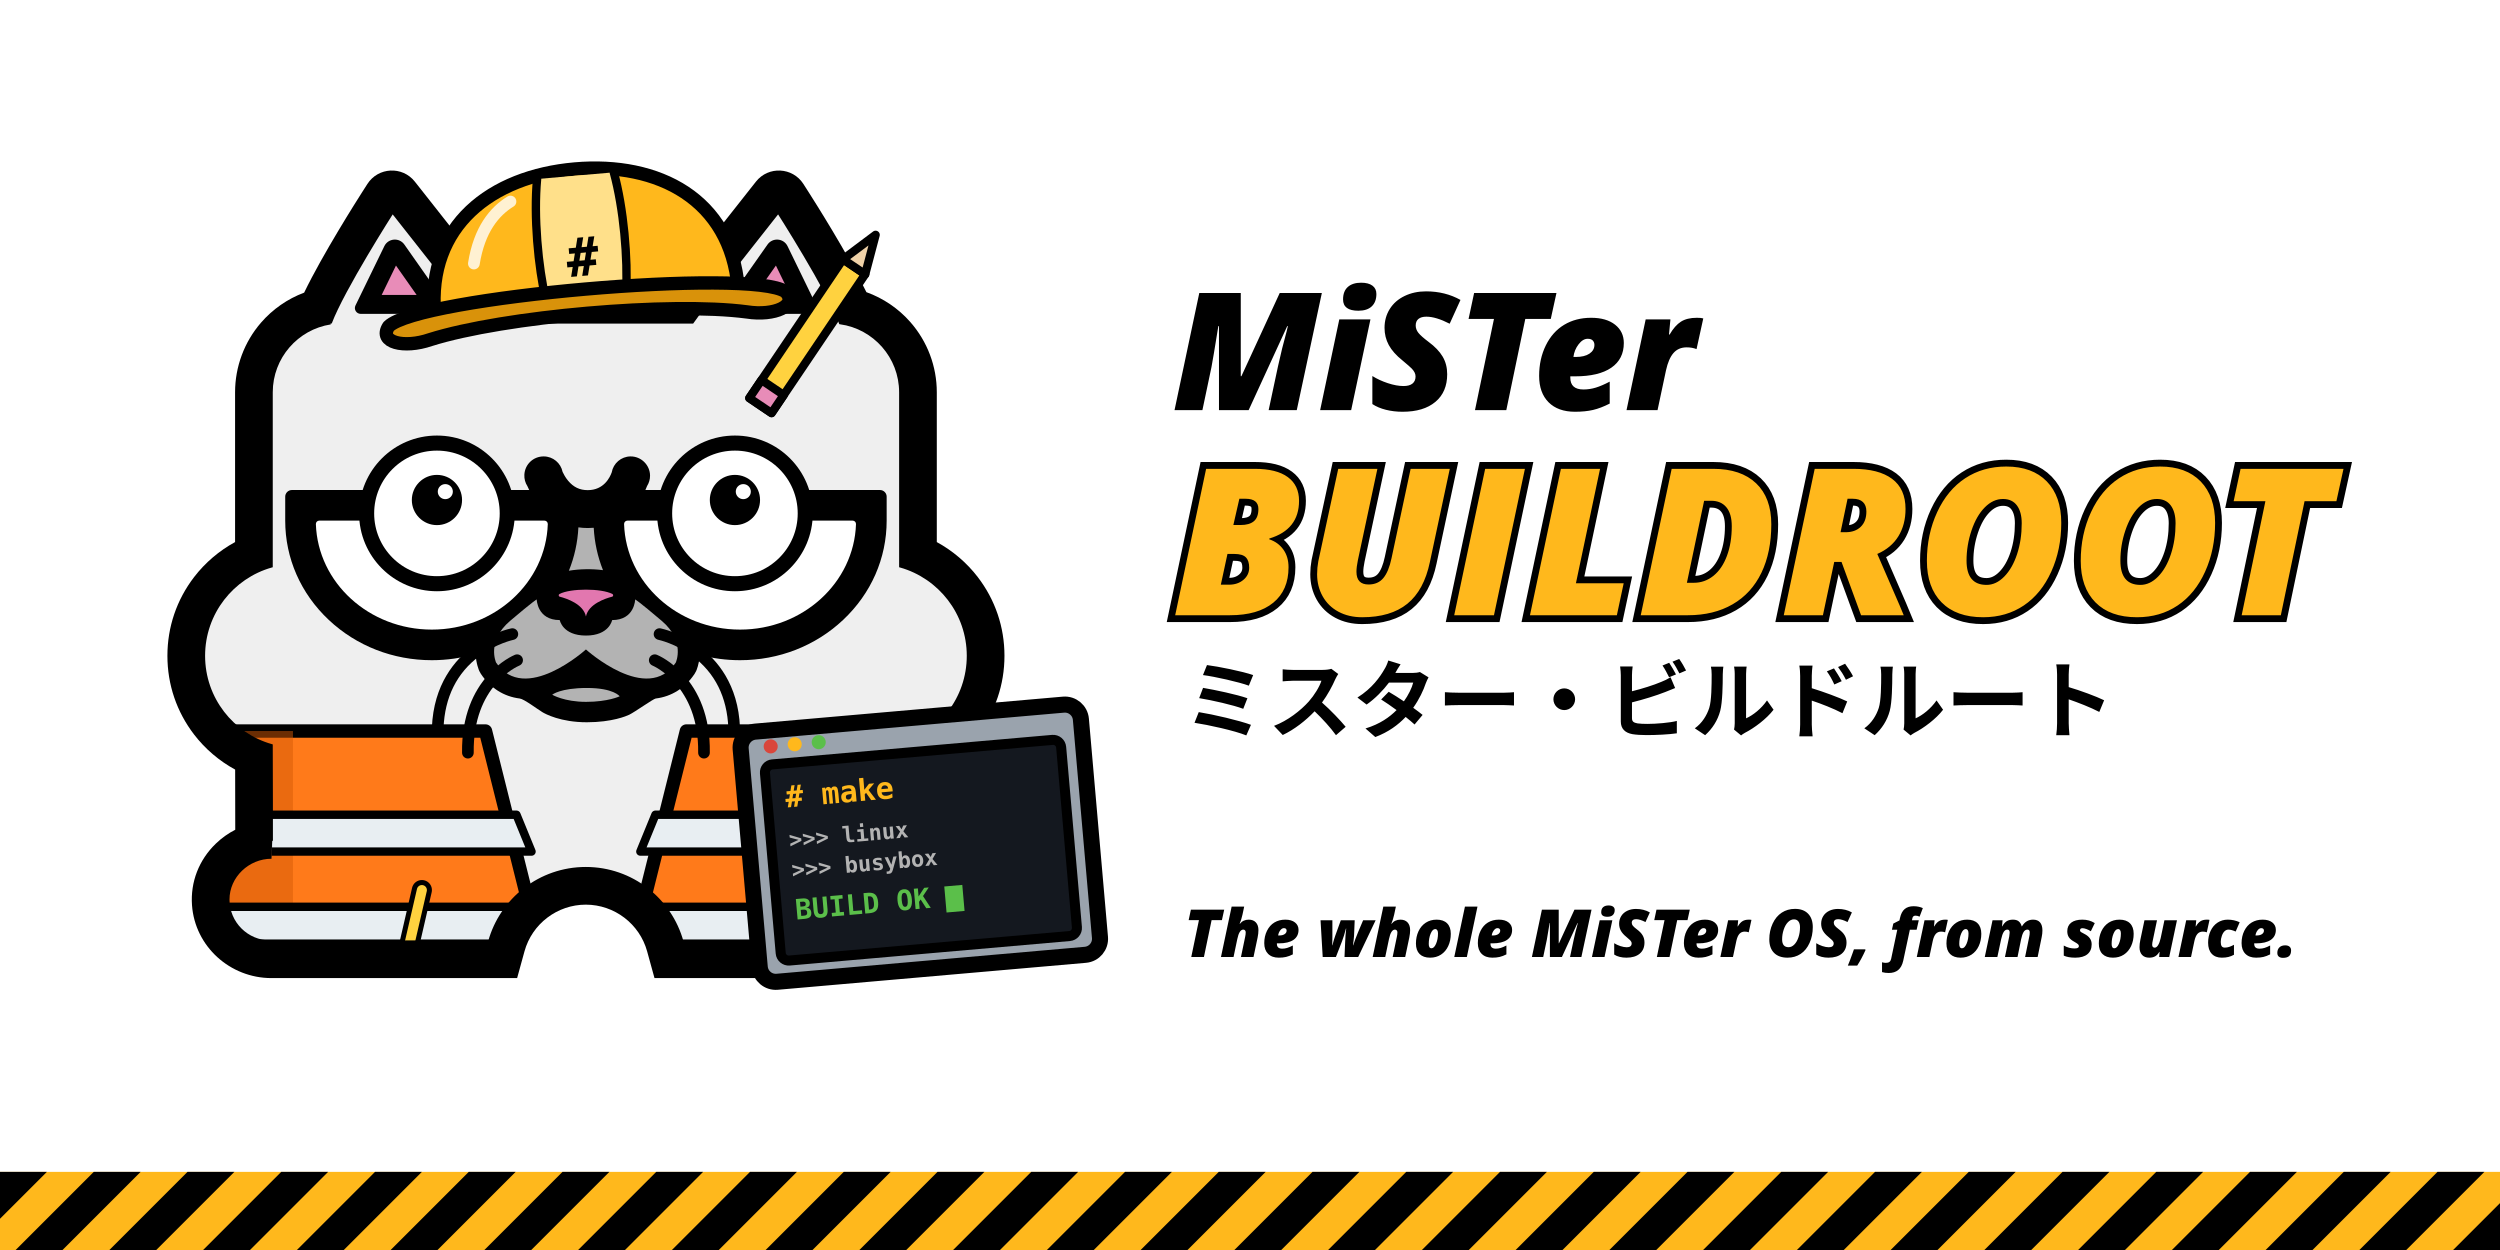
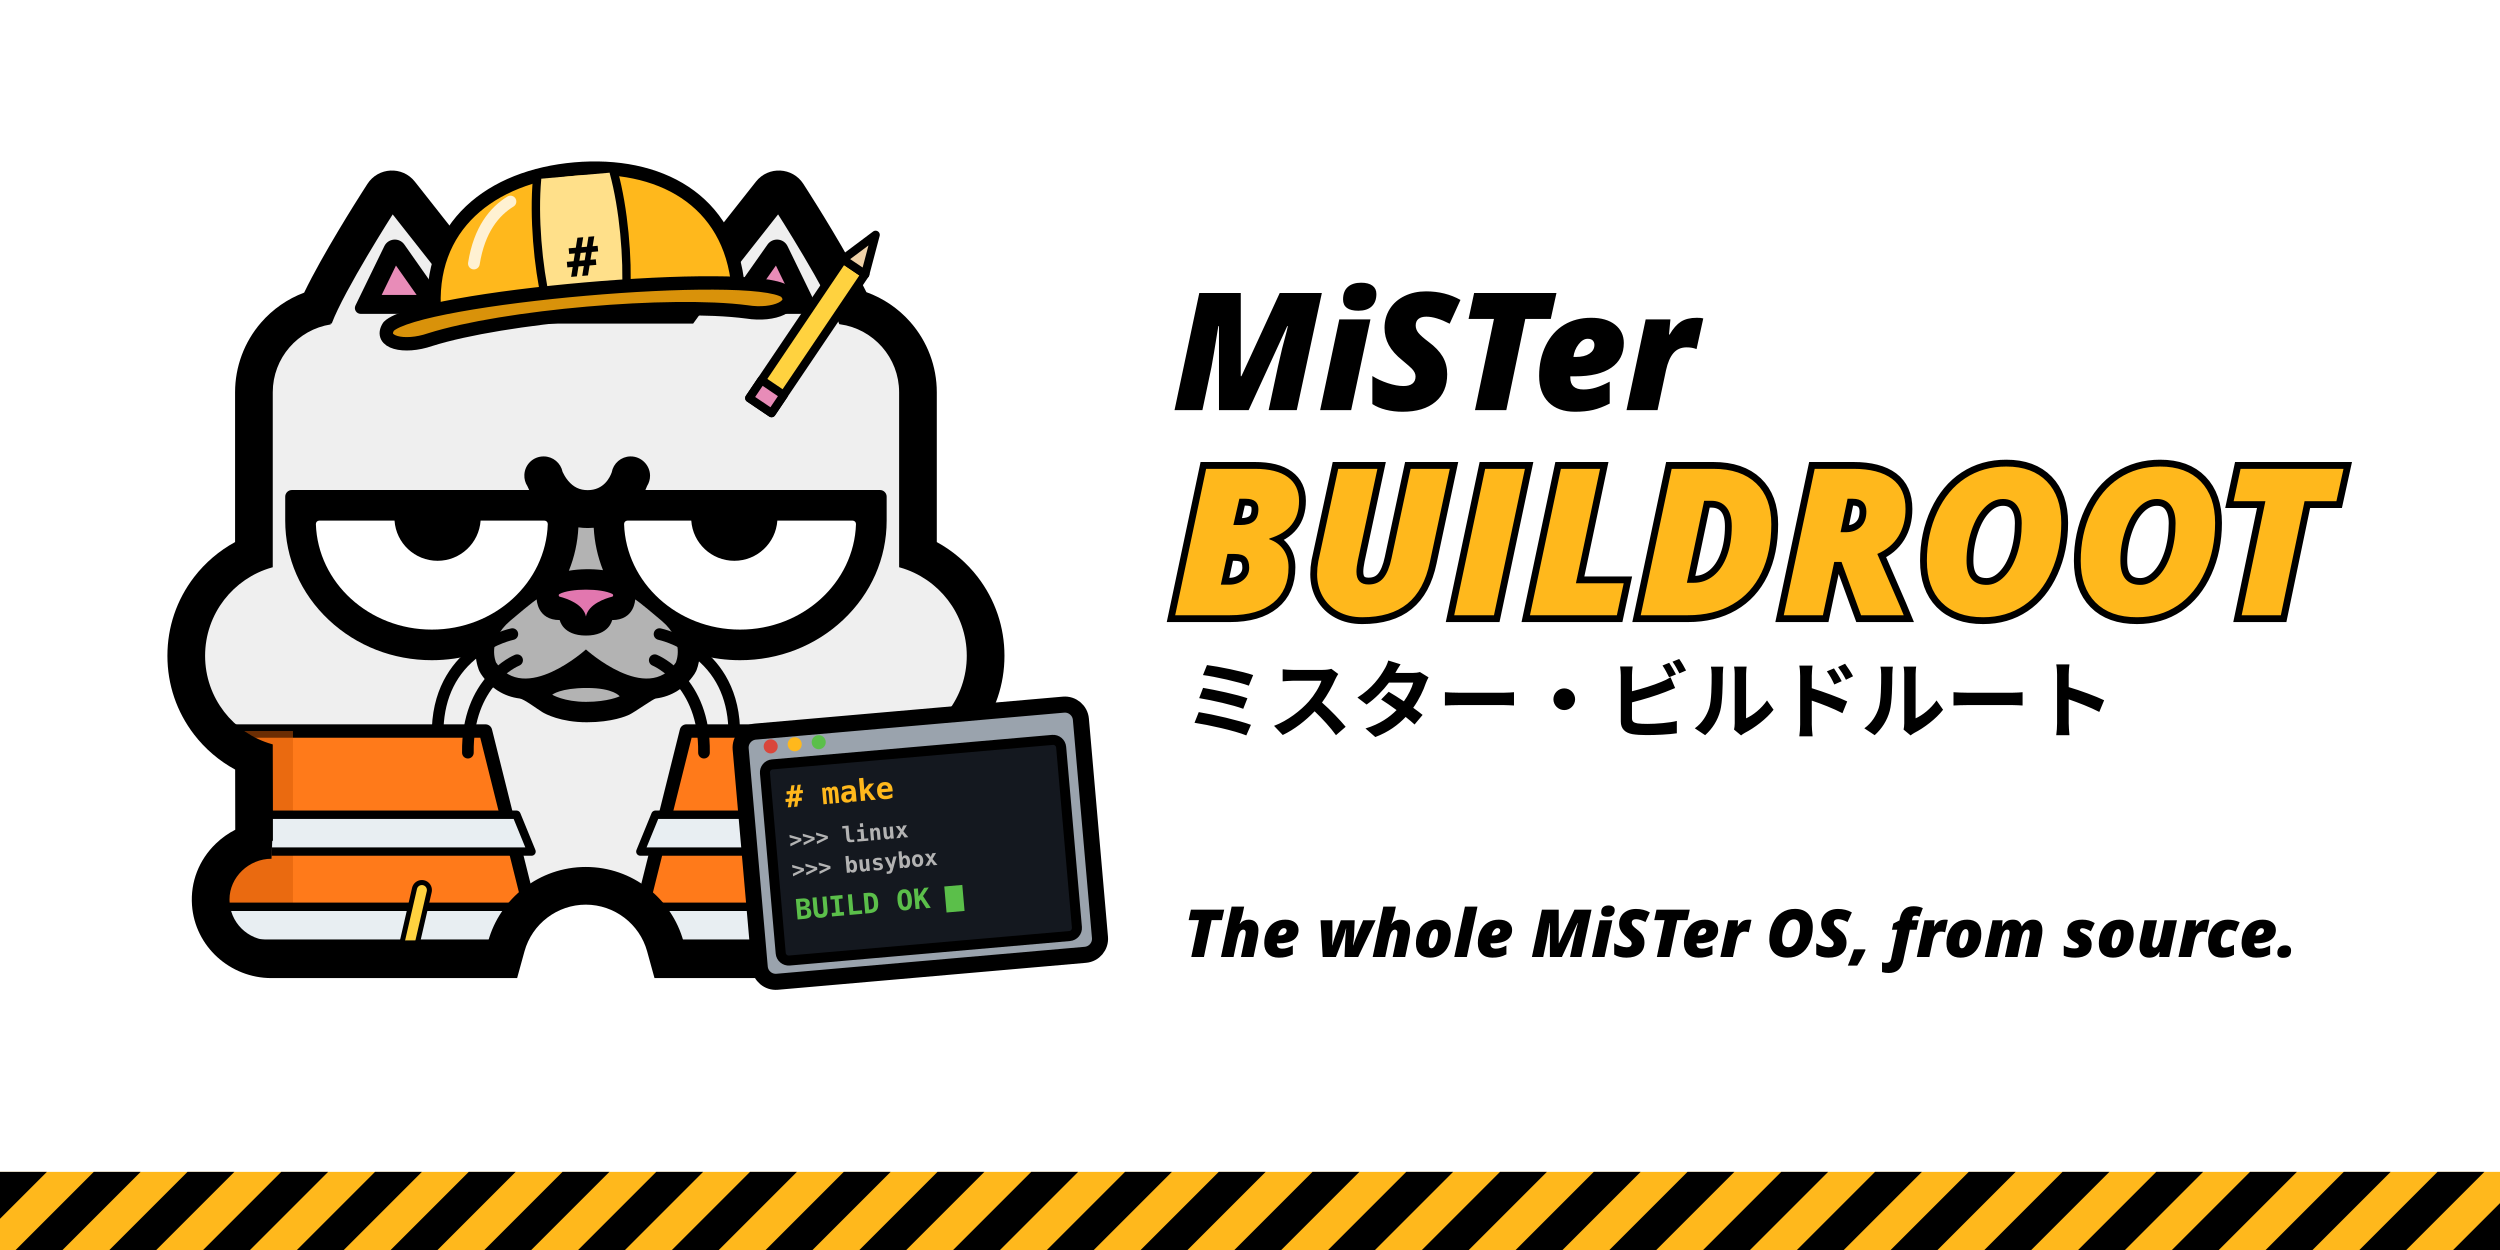
<svg xmlns="http://www.w3.org/2000/svg" width="1280" height="640" viewBox="0 0 1280 640">
  <rect x="-10000" y="-10000" width="20000" height="20000" fill="#ffffff" />
  <svg x="30" y="40" width="540" height="540" viewBox="-130 -20 1260 1120">
    <defs>
      <clipPath id="body">
        <path d="m875.642 841.084c-.477 0 0-133.983 0-133.983 46.647-13.214 80.834-56.08 80.834-106.96s-34.188-93.745-80.834-106.96v-207.883c0-42.181-31.259-77.044-71.873-82.733-15.144-40.185-74.063-132.369-74.063-132.369s-95.201 120.368-102.423 131.538h-255.868c-7.222-11.17-102.423-131.538-102.423-131.538s-59.104 92.471-74.136 132.557c.01-.001.033-.002.044-.004-39.966 6.254-70.543 40.828-70.543 82.549v207.884c-46.647 13.214-80.834 56.08-80.834 106.96s34.187 93.745 80.834 106.96c0 0 .477 133.983 0 133.983-27.766 0-51.698 22.509-51.698 50.275s22.509 50.275 50.275 50.275h261.693c13.923-50.576 60.216-87.739 115.217-87.739s101.294 37.163 115.216 87.739h262.005c27.766 0 50.275-22.509 50.275-50.275.001-27.767-23.931-50.276-51.698-50.276z" />
      </clipPath>
    </defs>
    <g id="kun">
      <path d="m695.57 43.195c-21.981 27.792-66.513 84.227-90.08 115.014h-212.281c-23.568-30.787-68.098-87.222-90.08-115.014l-7.581-9.585c-14.844-18.769-43.76-17.315-56.647 2.848l-6.581 10.296c-5.389 8.431-46.918 73.781-68.957 119.515-19.816 7.428-37.641 19.767-51.665 36.01-19.903 23.053-30.864 52.535-30.864 83.017v178.969c-18.924 10.327-35.717 24.583-48.91 41.767-20.885 27.207-31.924 59.749-31.924 94.109s11.039 66.903 31.925 94.108c13.213 17.212 30.04 31.486 49.001 41.817.069 24.64.123 51.649.121 71.876-8.376 4.272-16.17 9.808-23.131 16.508-20.203 19.443-30.525 45.879-28.538 73.662 3.527 49.309 45.513 87.047 94.947 87.047h260.302 33.161l8.801-31.972c9.039-32.835 39.162-55.767 73.254-55.767s64.215 22.932 73.254 55.767l8.801 31.972h33.161 260.615c49.435 0 91.421-37.738 94.947-87.047 1.987-27.783-8.335-54.219-28.538-73.662-6.961-6.699-14.755-12.235-23.131-16.508-.001-20.226.052-47.236.121-71.876 18.961-10.331 35.788-24.605 49.001-41.817 20.885-27.205 31.925-59.747 31.925-94.108s-11.039-66.903-31.925-94.108c-13.192-17.184-29.986-31.44-48.91-41.767v-178.969c0-30.839-11.19-60.581-31.507-83.749-14.319-16.327-32.466-28.608-52.597-35.847-22.102-45.696-63.323-110.562-68.682-118.946l-6.581-10.297c-12.887-20.163-41.803-21.617-56.647-2.848z" />
      <path d="m875.642 841.084c-.477 0 0-133.983 0-133.983 46.647-13.214 80.834-56.08 80.834-106.96s-34.188-93.745-80.834-106.96v-207.883c0-42.181-31.259-77.044-71.873-82.733-15.144-40.185-74.063-132.369-74.063-132.369s-95.201 120.368-102.423 131.538h-255.868c-7.222-11.17-102.423-131.538-102.423-131.538s-59.104 92.471-74.136 132.557c.01-.001.033-.002.044-.004-39.966 6.254-70.543 40.828-70.543 82.549v207.884c-46.647 13.214-80.834 56.08-80.834 106.96s34.187 93.745 80.834 106.96c0 0 .477 133.983 0 133.983-27.766 0-51.698 22.509-51.698 50.275s22.509 50.275 50.275 50.275h261.693c13.923-50.576 60.216-87.739 115.217-87.739s101.294 37.163 115.216 87.739h262.005c27.766 0 50.275-22.509 50.275-50.275.001-27.767-23.931-50.276-51.698-50.276z" fill="#efefef" />
      <g clip-path="url(#body)">
        <path d="M0 690 L380 690 L460 1010 L0 1010 Z M1000 690 L620 690 L540 1010 L1000 1010 Z" fill="#ff7a1a" stroke="#000" stroke-width="16" stroke-linejoin="round" stroke-linecap="round" />
        <rect x="0" y="690" width="150" height="320" fill="#d65a06" opacity="0.5" />
        <rect x="850" y="690" width="150" height="320" fill="#d65a06" opacity="0.5" />
        <path d="M-20 790 L417 790 L435 834 L-20 834 Z" fill="#e8eef2" stroke="#000" stroke-width="10" stroke-linejoin="round" />
        <path d="M1020 790 L583 790 L565 834 L1020 834 Z" fill="#e8eef2" stroke="#000" stroke-width="10" stroke-linejoin="round" />
        <path d="M-20 900 L444 900 L462 944 L-20 944 Z" fill="#e8eef2" stroke="#000" stroke-width="10" stroke-linejoin="round" />
        <path d="M1020 900 L556 900 L538 944 L1020 944 Z" fill="#e8eef2" stroke="#000" stroke-width="10" stroke-linejoin="round" />
        <path d="M200 950 L320 950 L320 1010 L200 1010 Z" fill="#d65a06" stroke="#000" stroke-width="9" />
        <path d="M286 958 L304 880" stroke="#000" stroke-width="24" stroke-linecap="round" />
        <path d="M286 958 L304 880" stroke="#ffd23f" stroke-width="12" stroke-linecap="round" />
      </g>
      <g transform="translate(760 738) rotate(8)">
        <rect x="-58" y="-24" width="116" height="48" rx="8" fill="#fbfbf6" stroke="#000" stroke-width="10" stroke-linejoin="round" stroke-linecap="round" />
        <text x="0" y="12" font-family="DejaVu Sans Mono" font-weight="bold" font-size="28" text-anchor="middle" fill="#000">root</text>
      </g>
      <path d="m875.642 841.084c-.477 0 0-133.983 0-133.983 46.647-13.214 80.834-56.08 80.834-106.96s-34.188-93.745-80.834-106.96v-207.883c0-42.181-31.259-77.044-71.873-82.733-15.144-40.185-74.063-132.369-74.063-132.369s-95.201 120.368-102.423 131.538h-255.868c-7.222-11.17-102.423-131.538-102.423-131.538s-59.104 92.471-74.136 132.557c.01-.001.033-.002.044-.004-39.966 6.254-70.543 40.828-70.543 82.549v207.884c-46.647 13.214-80.834 56.08-80.834 106.96s34.187 93.745 80.834 106.96c0 0 .477 133.983 0 133.983-27.766 0-51.698 22.509-51.698 50.275s22.509 50.275 50.275 50.275h261.693c13.923-50.576 60.216-87.739 115.217-87.739s101.294 37.163 115.216 87.739h262.005c27.766 0 50.275-22.509 50.275-50.275.001-27.767-23.931-50.276-51.698-50.276z" fill="none" stroke="#000" stroke-width="3" />
      <path d="m571.028 402.073c.746-1.634 1.42-3.236 2.003-4.779 2.263-3.588 3.585-7.829 3.564-12.39-.057-12.671-10.677-23.119-23.348-22.977-11.242.126-20.534 8.297-22.44 19.022-2.14 6.085-9.414 21.272-28.671 21.272-9.615 0-17.073-3.582-23.469-11.274-3.142-3.778-5.27-7.71-6.555-10.498-2.113-10.547-11.411-18.498-22.574-18.524-12.436-.029-22.473 9.466-23.107 21.886-.258 5.051 1.129 9.755 3.644 13.663.642 1.491 1.365 3.031 2.153 4.598h-283.493c-4.418 0-8 3.582-8 8v28.56c0 44.976 18.511 87.134 52.124 118.708 32.983 30.983 76.678 48.046 123.036 48.046 17.982 0 35.559-2.578 52.27-7.53.584 11.715 4.103 19.725 4.442 20.468.546 1.197 1.188 2.346 1.92 3.439 11.304 16.884 27.351 27.047 46.405 29.395 5.253.649 21.19 12.795 27.14 16.364 3.342 2.006 21.609 12.01 53.012 12.01 30.231 0 47.501-7.511 50.656-9.017 6.503-3.104 28.751-19.004 31.602-19.356 19.053-2.348 35.101-12.511 46.405-29.395.733-1.093 1.374-2.242 1.921-3.439.327-.718 3.619-8.215 4.371-19.278 15.446 4.172 31.586 6.339 48.066 6.339 46.358 0 90.053-17.063 123.036-48.046 33.613-31.574 52.124-73.732 52.124-118.708v-28.56c0-4.418-3.582-8-8-8h-280.237z" />
      <path d="m479.625 498.499c6.611-16.402 10.475-33.844 11.364-51.82 3.599.521 7.356.807 11.284.807 2.413 0 4.753-.111 7.034-.305.922 17.549 4.687 34.58 11.069 50.629-13.177-1.71-28.015-1.475-40.751.689z" fill="#b3b3b3" />
      <path d="m374.154 438.632c-1.822 26.811-24.132 47.998-51.405 47.998s-49.584-21.187-51.405-47.998h-89.974c-2.265 0-4.081 1.882-4.006 4.146 2.331 69.986 63.462 126.048 138.532 126.048s136.201-56.063 138.532-126.048c.075-2.264-1.74-4.146-4.006-4.146z" fill="#fff" />
      <path d="m625.846 438.632c1.822 26.811 24.133 47.998 51.405 47.998 27.273 0 49.584-21.187 51.405-47.998h89.974c2.266 0 4.081 1.882 4.006 4.146-2.331 69.986-63.462 126.048-138.532 126.048s-136.201-56.063-138.532-126.048c-.075-2.264 1.74-4.146 4.006-4.146z" fill="#fff" />
      <path d="m224.666 181.628c-2.25 4.625 1.118 10.01 6.262 10.01h96.945c5.64 0 8.94-6.353 5.698-10.967l-17.34-24.677-24.663-35.098-8.49-12.082c-6.1-8.681-19.278-7.626-23.919 1.915z" />
      <path d="m672.127 191.638h96.945c5.144 0 8.512-5.385 6.262-10.01l-34.492-70.899c-4.641-9.54-17.819-10.595-23.919-1.915l-50.494 71.856c-3.242 4.615.058 10.968 5.698 10.968z" />
      <path d="m255.975 169.006h41.738l-24.664-35.098z" fill="#e88cb8" />
      <path d="m744.025 169.006h-41.738l24.664-35.098z" fill="#e88cb8" />
      <path d="m499.961 553.017c-3.076-14.71-22.889-21.334-31.213-23.493-1.559-.404-1.764-2.497-.336-3.242 13.255-6.92 49.921-6.92 63.176 0 1.428.745 1.223 2.838-.336 3.242-8.324 2.159-28.137 8.783-31.213 23.493z" fill="#e277af" />
      <path d="m459.685 646.622s9.536-8.063 41.526-8.063 39.104 9.96 39.104 9.96-13.913 6.64-40.157 6.64c-26.244.001-40.473-8.537-40.473-8.537z" fill="#b3b3b3" />
      <path d="m590.591 558.403c-28.458-24.189-31.778-25.612-31.778-25.612s-.485 24.663-27.515 24.663c0 0-3.315 18.498-31.298 18.498s-31.298-18.498-31.298-18.498c-27.029 0-27.514-24.663-27.514-24.663s-3.32 1.423-31.778 25.612-16.768 49.801-16.768 49.801c33.982 50.75 107.358-15.651 107.358-15.651s73.376 66.401 107.358 15.652c0 0 11.69-25.612-16.767-49.802z" fill="#b3b3b3" />
      <path d="m322.93 693.112c-.094 0-.189-.002-.283-.005-3.843-.155-6.834-3.393-6.68-7.237 2.07-51.759 27.694-81.242 48.826-96.861 22.805-16.855 45.001-21.437 45.934-21.622 3.773-.767 7.44 1.692 8.195 5.463.753 3.767-1.687 7.433-5.453 8.191-.343.071-20.576 4.364-40.841 19.499-26.887 20.078-41.267 48.976-42.745 85.889-.15 3.745-3.236 6.683-6.953 6.683z" />
      <path d="m358.97 722.833c-3.799 0-6.905-3.05-6.961-6.862-1.32-89.731 60.515-115.961 63.148-117.034 3.562-1.45 7.626.26 9.077 3.822 1.448 3.553-.253 7.608-3.8 9.067-2.274.945-55.674 24.067-54.499 103.941.057 3.846-3.015 7.008-6.861 7.066-.035-0-.07-0-.104-0z" />
      <path d="m677.07 693.112c-3.718 0-6.804-2.938-6.953-6.685-1.476-36.913-15.857-65.81-42.745-85.889-20.337-15.187-40.642-19.458-40.844-19.499-3.762-.768-6.2-4.439-5.44-8.203.762-3.766 4.42-6.214 8.184-5.451.933.185 23.13 4.767 45.936 21.622 21.131 15.619 46.755 45.103 48.826 96.861.153 3.844-2.838 7.083-6.68 7.237-.096.005-.191.007-.284.007z" />
      <path d="m641.029 722.833c-.034 0-.07 0-.104 0-3.846-.058-6.918-3.22-6.862-7.066 1.182-80.321-53.92-103.704-54.476-103.932-3.562-1.45-5.274-5.514-3.822-9.075 1.45-3.563 5.515-5.272 9.075-3.822 2.633 1.073 64.469 27.302 63.15 117.034-.055 3.811-3.163 6.861-6.961 6.861z" />
-       <circle cx="322" cy="430" r="84" fill="#fff" stroke="#000" stroke-width="18" />
-       <circle cx="322" cy="414" r="30" fill="#000" />
-       <circle cx="332" cy="404" r="9" fill="#fff" />
-       <circle cx="678" cy="430" r="84" fill="#fff" stroke="#000" stroke-width="18" />
-       <circle cx="678" cy="414" r="30" fill="#000" />
-       <circle cx="688" cy="404" r="9" fill="#fff" />
      <g transform="translate(770 210) rotate(-56)">
        <rect x="-110" y="-16" width="200" height="32" fill="#ffd23f" stroke="#000" stroke-width="10" stroke-linejoin="round" stroke-linecap="round" />
        <path d="M90 -16 L136 0 L90 16 Z" fill="#f0d2a8" stroke="#000" stroke-width="10" stroke-linejoin="round" stroke-linecap="round" />
        <path d="M122 -5 L136 0 L122 5 Z" fill="#000" />
        <rect x="-110" y="-16" width="26" height="32" fill="#e88cb8" stroke="#000" stroke-width="10" stroke-linejoin="round" stroke-linecap="round" />
      </g>
      <g transform="rotate(-5 500 170)">
        <path d="M318 176 C318 70 400 18 500 18 C600 18 682 70 682 176 Z" fill="#ffb81c" stroke="#000" stroke-width="16" stroke-linejoin="round" stroke-linecap="round" />
        <path d="M454 26 C446 70 446 130 452 172 L548 172 C554 130 554 70 546 26" fill="#ffe08a" stroke="#000" stroke-width="10" stroke-linejoin="round" stroke-linecap="round" />
        <path d="M370 120 C380 80 400 60 420 50" fill="none" stroke="#fff" stroke-width="14" stroke-linecap="round" opacity="0.8" />
        <path d="M262 186 C300 154 700 154 738 186 C752 204 722 214 690 206 C600 186 400 186 310 206 C278 214 248 204 262 186 Z" fill="#d9920a" stroke="#000" stroke-width="16" stroke-linejoin="round" stroke-linecap="round" />
        <text x="500" y="146" font-family="DejaVu Sans Mono" font-weight="bold" font-size="64" text-anchor="middle" fill="#000">#</text>
      </g>
    </g>
    <g transform="translate(900 830) scale(1.2)">
      <g transform="rotate(-5)">
        <rect x="-170" y="-130" width="340" height="250" rx="16" fill="#9aa3ad" stroke="#000" stroke-width="16" stroke-linejoin="round" stroke-linecap="round" />
        <rect x="-148" y="-96" width="296" height="196" rx="8" fill="#14181f" stroke="#000" stroke-width="10" stroke-linejoin="round" stroke-linecap="round" />
        <circle cx="-140" cy="-114" r="7" fill="#d9463b" />
        <circle cx="-116" cy="-114" r="7" fill="#ffb81c" />
        <circle cx="-92" cy="-114" r="7" fill="#5bbf4a" />
        <text x="-130" y="-52" font-family="DejaVu Sans Mono" font-weight="bold" font-size="30" fill="#ffb81c"># make</text>
        <text x="-130" y="-12" font-family="DejaVu Sans Mono" font-weight="bold" font-size="22" fill="#b3b3b3">&gt;&gt;&gt; linux</text>
        <text x="-130" y="18" font-family="DejaVu Sans Mono" font-weight="bold" font-size="22" fill="#b3b3b3">&gt;&gt;&gt; busybox</text>
        <text x="-130" y="60" font-family="DejaVu Sans Mono" font-weight="bold" font-size="28" fill="#5bbf4a">BUILD OK</text>
        <rect x="20" y="40" width="18" height="26" fill="#5bbf4a" />
      </g>
    </g>
  </svg>
  <g transform="translate(600 210) scale(0.7)">
    <text x="0" y="0" font-family="Open Sans" font-weight="800" font-style="italic" font-size="120" fill="#000" letter-spacing="-2">MiSTer</text>
    <text x="0" y="150" font-family="Open Sans" font-weight="800" font-style="italic" font-size="150" fill="#ffb81c" stroke="#000" stroke-width="10" paint-order="stroke" letter-spacing="2">BUILDROOT</text>
    <text x="8" y="235" font-family="Noto Sans JP Thin" font-weight="800" font-size="62" fill="#000">ミスター・ビルドルート</text>
  </g>
  <text x="606" y="490" font-family="Open Sans" font-weight="800" font-style="italic" font-size="34" fill="#000">The whole MiSTer OS, from source.</text>
  <svg x="0" y="600" width="1280" height="40" viewBox="0 0 1280 40">
    <rect width="1280" height="40" fill="#ffb81c" />
    <path d="M-40 40 L0 0 L24 0 L-16 40 Z" fill="#000" />
    <path d="M8 40 L48 0 L72 0 L32 40 Z" fill="#000" />
    <path d="M56 40 L96 0 L120 0 L80 40 Z" fill="#000" />
    <path d="M104 40 L144 0 L168 0 L128 40 Z" fill="#000" />
    <path d="M152 40 L192 0 L216 0 L176 40 Z" fill="#000" />
    <path d="M200 40 L240 0 L264 0 L224 40 Z" fill="#000" />
    <path d="M248 40 L288 0 L312 0 L272 40 Z" fill="#000" />
    <path d="M296 40 L336 0 L360 0 L320 40 Z" fill="#000" />
    <path d="M344 40 L384 0 L408 0 L368 40 Z" fill="#000" />
    <path d="M392 40 L432 0 L456 0 L416 40 Z" fill="#000" />
    <path d="M440 40 L480 0 L504 0 L464 40 Z" fill="#000" />
    <path d="M488 40 L528 0 L552 0 L512 40 Z" fill="#000" />
    <path d="M536 40 L576 0 L600 0 L560 40 Z" fill="#000" />
    <path d="M584 40 L624 0 L648 0 L608 40 Z" fill="#000" />
    <path d="M632 40 L672 0 L696 0 L656 40 Z" fill="#000" />
    <path d="M680 40 L720 0 L744 0 L704 40 Z" fill="#000" />
    <path d="M728 40 L768 0 L792 0 L752 40 Z" fill="#000" />
    <path d="M776 40 L816 0 L840 0 L800 40 Z" fill="#000" />
    <path d="M824 40 L864 0 L888 0 L848 40 Z" fill="#000" />
    <path d="M872 40 L912 0 L936 0 L896 40 Z" fill="#000" />
    <path d="M920 40 L960 0 L984 0 L944 40 Z" fill="#000" />
    <path d="M968 40 L1008 0 L1032 0 L992 40 Z" fill="#000" />
    <path d="M1016 40 L1056 0 L1080 0 L1040 40 Z" fill="#000" />
    <path d="M1064 40 L1104 0 L1128 0 L1088 40 Z" fill="#000" />
    <path d="M1112 40 L1152 0 L1176 0 L1136 40 Z" fill="#000" />
    <path d="M1160 40 L1200 0 L1224 0 L1184 40 Z" fill="#000" />
    <path d="M1208 40 L1248 0 L1272 0 L1232 40 Z" fill="#000" />
    <path d="M1256 40 L1296 0 L1320 0 L1280 40 Z" fill="#000" />
    <path d="M1304 40 L1344 0 L1368 0 L1328 40 Z" fill="#000" />
  </svg>
</svg>
